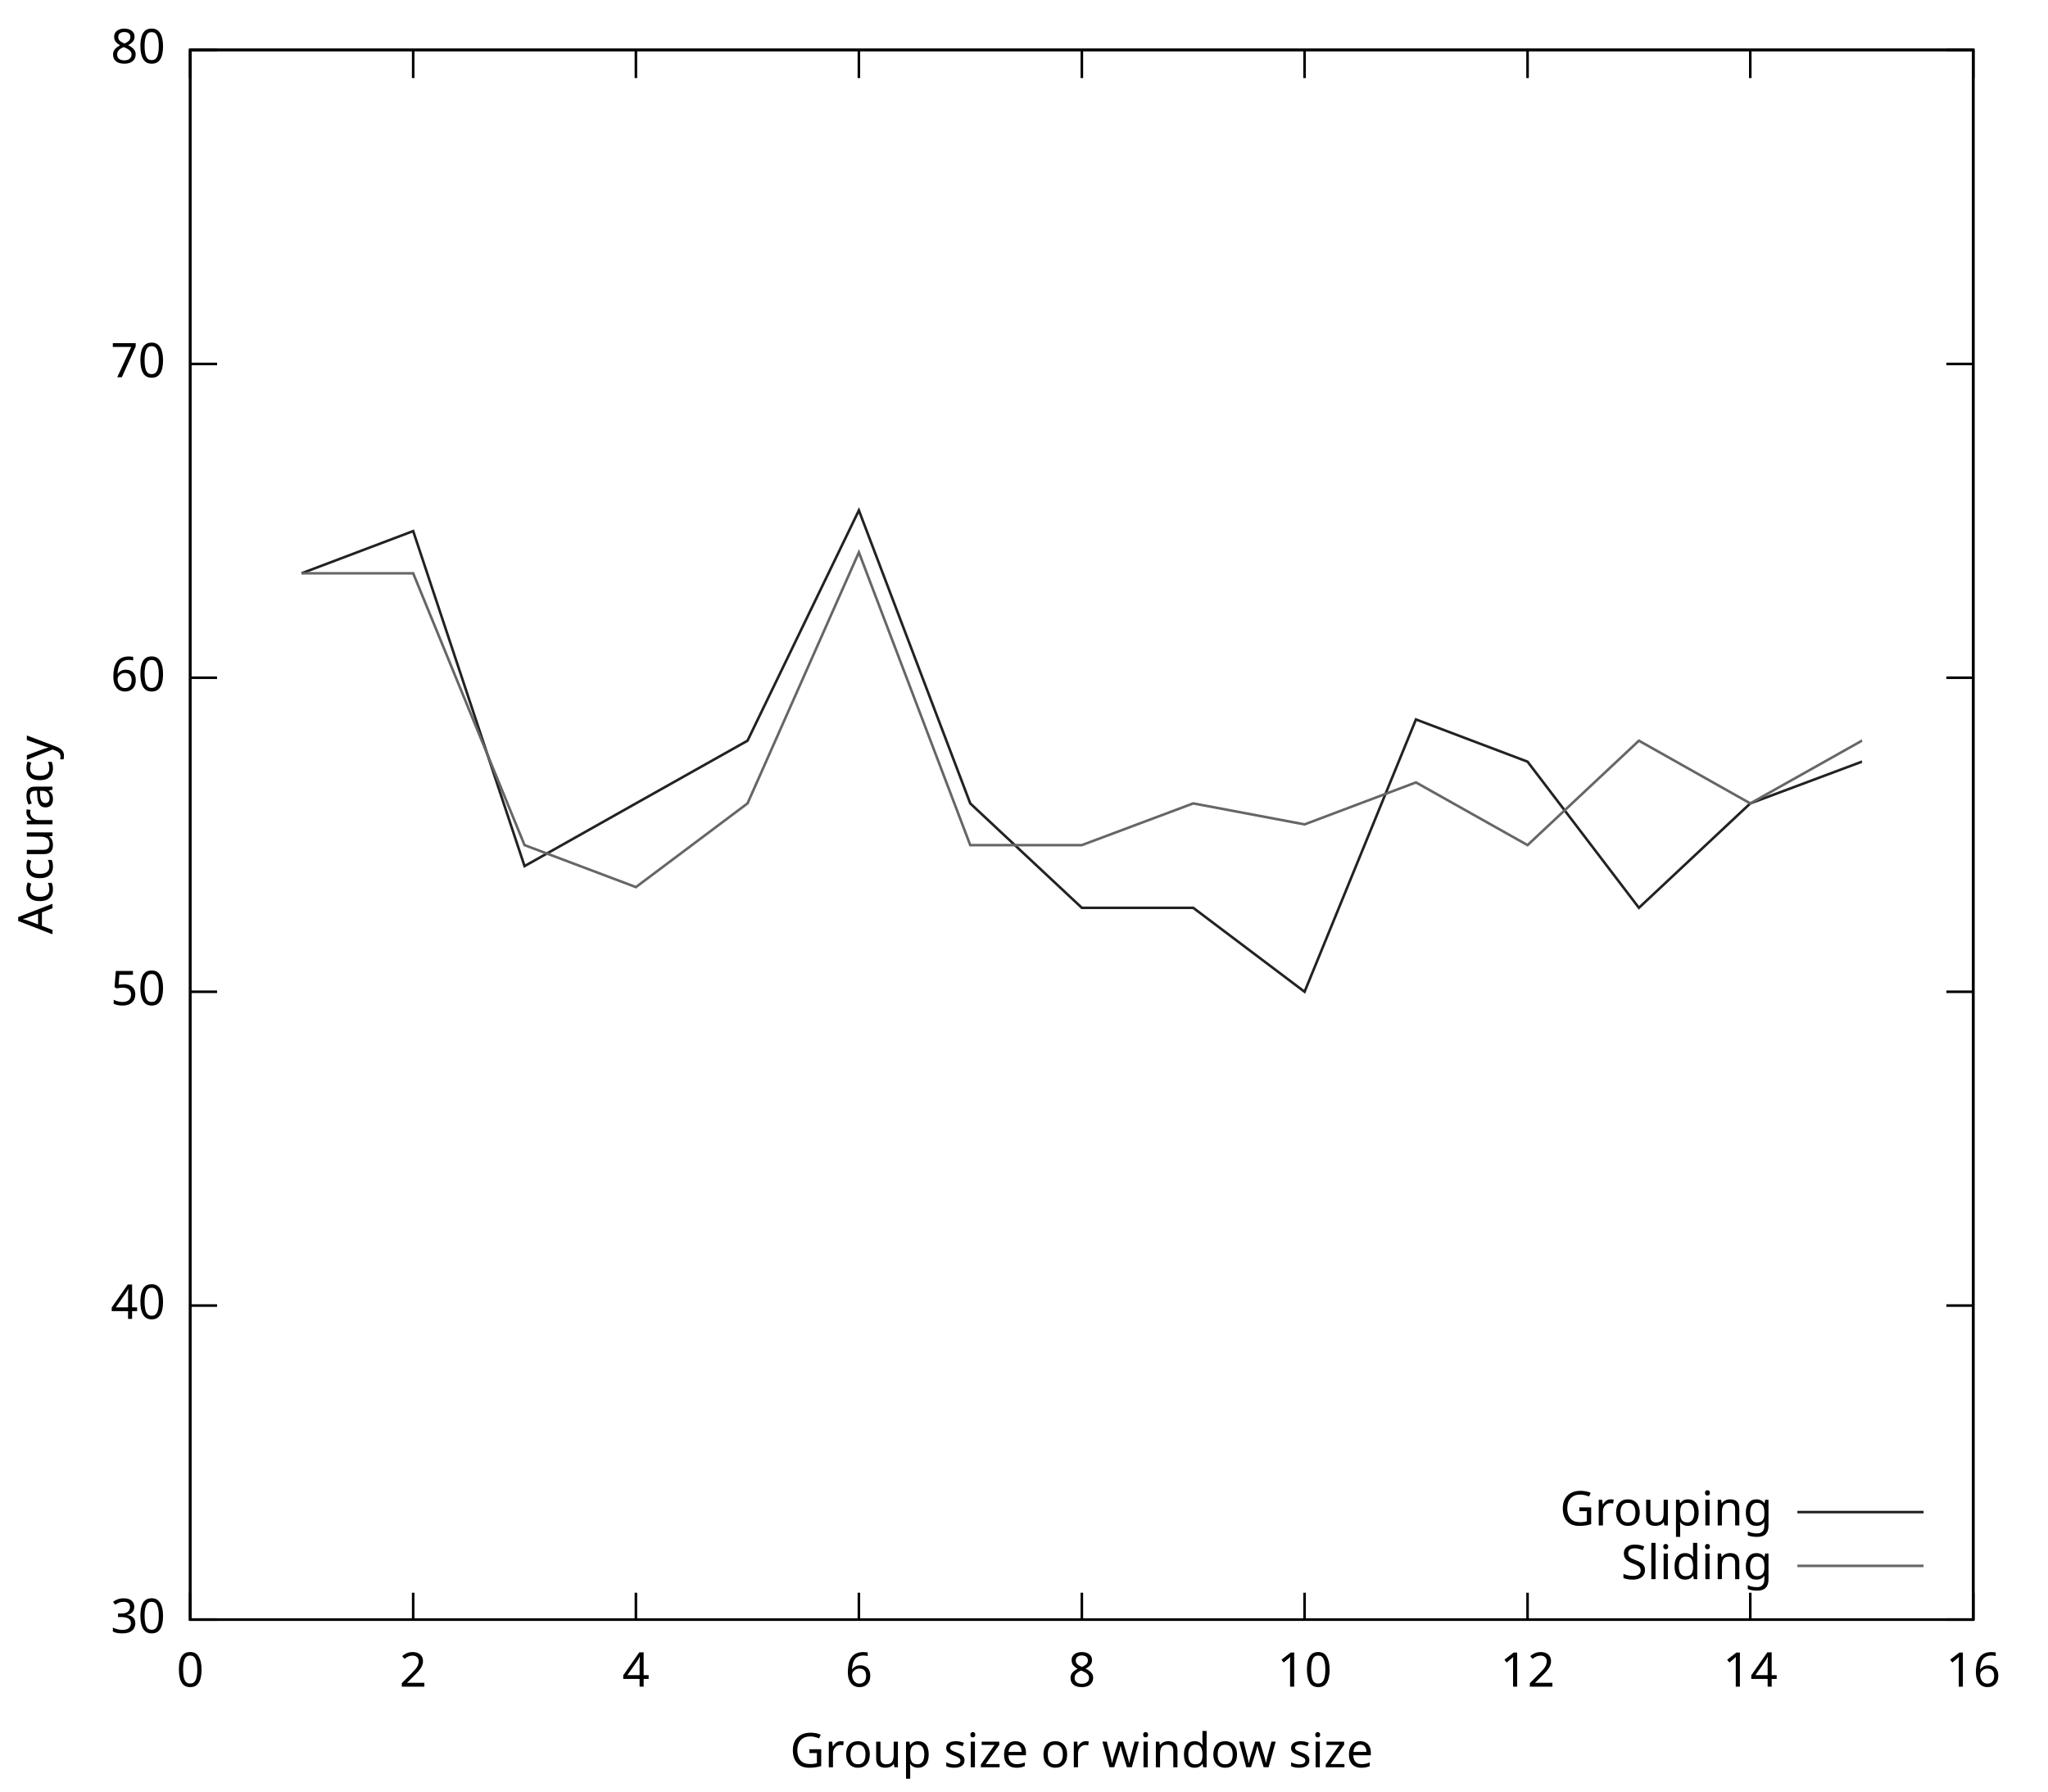
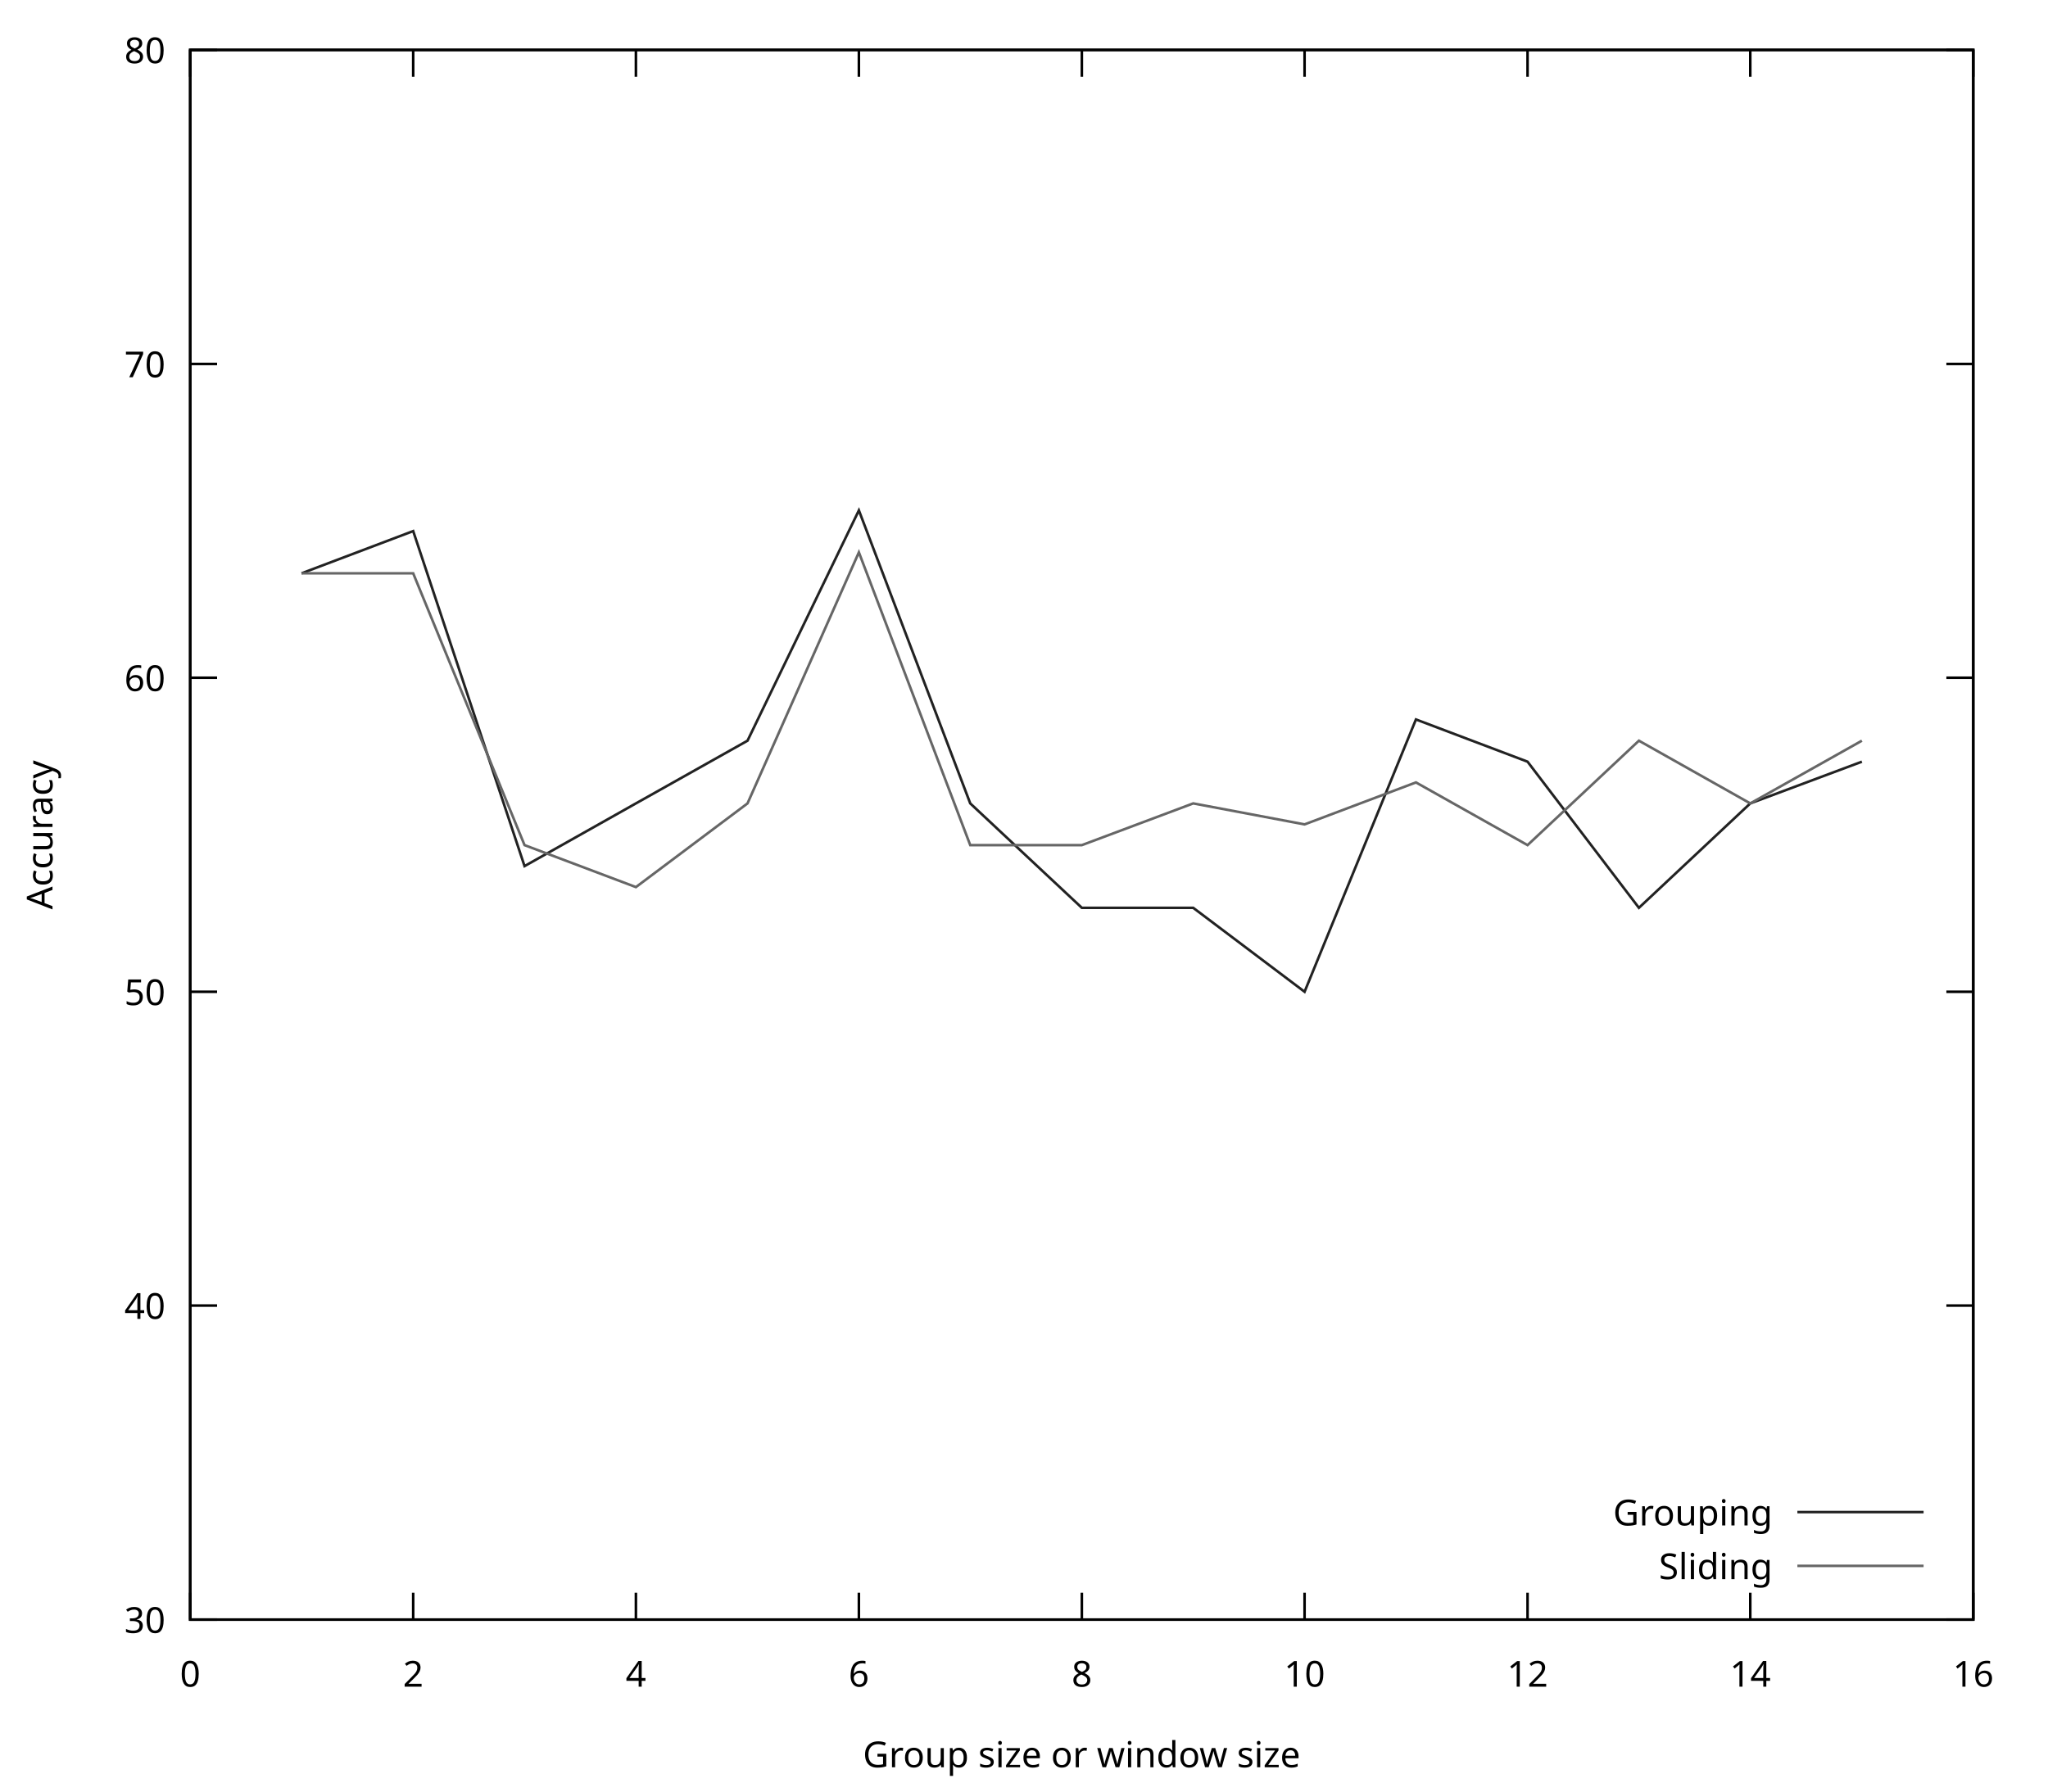
<svg xmlns="http://www.w3.org/2000/svg" xmlns:xlink="http://www.w3.org/1999/xlink" width="800" height="700" viewBox="0 0 800 700">
  <g id="gnuplot_canvas">
    <rect x="0" y="0" width="800" height="700" fill="none" />
    <defs>
      <circle id="gpDot" r="0.5" stroke-width="0.5" />
      <path id="gpPt0" stroke-width="0.190" stroke="currentColor" d="M-1,0 h2 M0,-1 v2" />
      <path id="gpPt1" stroke-width="0.190" stroke="currentColor" d="M-1,-1 L1,1 M1,-1 L-1,1" />
      <path id="gpPt2" stroke-width="0.190" stroke="currentColor" d="M-1,0 L1,0 M0,-1 L0,1 M-1,-1 L1,1 M-1,1 L1,-1" />
      <rect id="gpPt3" stroke-width="0.190" stroke="currentColor" x="-1" y="-1" width="2" height="2" />
      <rect id="gpPt4" stroke-width="0.190" stroke="currentColor" fill="currentColor" x="-1" y="-1" width="2" height="2" />
      <circle id="gpPt5" stroke-width="0.190" stroke="currentColor" cx="0" cy="0" r="1" />
      <use xlink:href="#gpPt5" id="gpPt6" fill="currentColor" stroke="none" />
      <path id="gpPt7" stroke-width="0.190" stroke="currentColor" d="M0,-1.33 L-1.33,0.67 L1.33,0.67 z" />
      <use xlink:href="#gpPt7" id="gpPt8" fill="currentColor" stroke="none" />
      <use xlink:href="#gpPt7" id="gpPt9" stroke="currentColor" transform="rotate(180)" />
      <use xlink:href="#gpPt9" id="gpPt10" fill="currentColor" stroke="none" />
      <use xlink:href="#gpPt3" id="gpPt11" stroke="currentColor" transform="rotate(45)" />
      <use xlink:href="#gpPt11" id="gpPt12" fill="currentColor" stroke="none" />
+       <path id="gpPt13" stroke-width="0.190" stroke="currentColor" d="M0,1.330 L1.265,0.411 L0.782,-1.067 L-0.782,-1.076 L-1.265,0.411 z" />
+       <use xlink:href="#gpPt13" id="gpPt14" fill="currentColor" stroke="none" />
+       <filter id="textbox" filterUnits="objectBoundingBox" x="0" y="0" height="1" width="1">
+         <feFlood flood-color="white" flood-opacity="1" result="bgnd" />
+         <feComposite in="SourceGraphic" in2="bgnd" operator="atop" />
+       </filter>
+       <filter id="greybox" filterUnits="objectBoundingBox" x="0" y="0" height="1" width="1">
+         <feFlood flood-color="lightgrey" flood-opacity="1" result="grey" />
+         <feComposite in="SourceGraphic" in2="grey" operator="atop" />
+       </filter>
    </defs>
-     <g style="fill:none; color:white; stroke:currentColor; stroke-width:1.00; stroke-linecap:butt; stroke-linejoin:miter">
- </g>
-     <g style="fill:none; color:black; stroke:currentColor; stroke-width:1.00; stroke-linecap:butt; stroke-linejoin:miter">
-       <path stroke="black" d="M74.3,632.8 L84.8,632.8 M770.8,632.8 L760.3,632.8  h0.01" />
-       <g transform="translate(64.6,638.0)" style="stroke:none; fill:black; font-family:Verdana; font-size:14.00pt; text-anchor:end">
-         <text> 30</text>
-       </g>
-       <path stroke="black" d="M74.3,510.1 L84.8,510.1 M770.8,510.1 L760.3,510.1  h0.01" />
-       <g transform="translate(64.6,515.3)" style="stroke:none; fill:black; font-family:Verdana; font-size:14.00pt; text-anchor:end">
-         <text> 40</text>
-       </g>
-       <path stroke="black" d="M74.3,387.5 L84.8,387.5 M770.8,387.5 L760.3,387.5  h0.01" />
-       <g transform="translate(64.6,392.7)" style="stroke:none; fill:black; font-family:Verdana; font-size:14.00pt; text-anchor:end">
-         <text> 50</text>
-       </g>
-       <path stroke="black" d="M74.3,264.8 L84.8,264.8 M770.8,264.8 L760.3,264.8  h0.01" />
-       <g transform="translate(64.6,270.0)" style="stroke:none; fill:black; font-family:Verdana; font-size:14.00pt; text-anchor:end">
-         <text> 60</text>
-       </g>
-       <path stroke="black" d="M74.3,142.2 L84.8,142.2 M770.8,142.2 L760.3,142.2  h0.01" />
-       <g transform="translate(64.6,147.4)" style="stroke:none; fill:black; font-family:Verdana; font-size:14.00pt; text-anchor:end">
-         <text> 70</text>
-       </g>
-       <path stroke="black" d="M74.3,19.5 L84.8,19.5 M770.8,19.5 L760.3,19.5  h0.01" />
-       <g transform="translate(64.6,24.7)" style="stroke:none; fill:black; font-family:Verdana; font-size:14.00pt; text-anchor:end">
-         <text> 80</text>
-       </g>
-       <path stroke="black" d="M74.3,632.8 L74.3,622.3 M74.3,19.5 L74.3,30.0  h0.01" />
-       <g transform="translate(74.3,659.0)" style="stroke:none; fill:black; font-family:Verdana; font-size:14.00pt; text-anchor:middle">
-         <text> 0</text>
-       </g>
-       <path stroke="black" d="M161.4,632.8 L161.4,622.3 M161.4,19.5 L161.4,30.0  h0.01" />
-       <g transform="translate(161.4,659.0)" style="stroke:none; fill:black; font-family:Verdana; font-size:14.00pt; text-anchor:middle">
-         <text> 2</text>
-       </g>
-       <path stroke="black" d="M248.4,632.8 L248.4,622.3 M248.4,19.5 L248.4,30.0  h0.01" />
-       <g transform="translate(248.4,659.0)" style="stroke:none; fill:black; font-family:Verdana; font-size:14.00pt; text-anchor:middle">
-         <text> 4</text>
-       </g>
-       <path stroke="black" d="M335.5,632.8 L335.5,622.3 M335.5,19.5 L335.5,30.0  h0.01" />
-       <g transform="translate(335.5,659.0)" style="stroke:none; fill:black; font-family:Verdana; font-size:14.00pt; text-anchor:middle">
-         <text> 6</text>
-       </g>
-       <path stroke="black" d="M422.6,632.8 L422.6,622.3 M422.6,19.5 L422.6,30.0  h0.01" />
-       <g transform="translate(422.6,659.0)" style="stroke:none; fill:black; font-family:Verdana; font-size:14.00pt; text-anchor:middle">
-         <text> 8</text>
-       </g>
-       <path stroke="black" d="M509.6,632.8 L509.6,622.3 M509.6,19.5 L509.6,30.0  h0.01" />
-       <g transform="translate(509.6,659.0)" style="stroke:none; fill:black; font-family:Verdana; font-size:14.00pt; text-anchor:middle">
-         <text> 10</text>
-       </g>
-       <path stroke="black" d="M596.7,632.8 L596.7,622.3 M596.7,19.5 L596.7,30.0  h0.01" />
-       <g transform="translate(596.7,659.0)" style="stroke:none; fill:black; font-family:Verdana; font-size:14.00pt; text-anchor:middle">
-         <text> 12</text>
-       </g>
-       <path stroke="black" d="M683.7,632.8 L683.7,622.3 M683.7,19.5 L683.7,30.0  h0.01" />
-       <g transform="translate(683.7,659.0)" style="stroke:none; fill:black; font-family:Verdana; font-size:14.00pt; text-anchor:middle">
-         <text> 14</text>
-       </g>
-       <path stroke="black" d="M770.8,632.8 L770.8,622.3 M770.8,19.5 L770.8,30.0  h0.01" />
-       <g transform="translate(770.8,659.0)" style="stroke:none; fill:black; font-family:Verdana; font-size:14.00pt; text-anchor:middle">
-         <text> 16</text>
-       </g>
-       <path stroke="black" d="M74.3,19.5 L74.3,632.8 L770.8,632.8 L770.8,19.5 L74.3,19.5 Z  h0.01" />
-       <g transform="translate(20.5,326.2) rotate(270)" style="stroke:none; fill:black; font-family:Verdana; font-size:14.00pt; text-anchor:middle">
-         <text>Accuracy</text>
-       </g>
-       <g transform="translate(422.5,690.5)" style="stroke:none; fill:black; font-family:Verdana; font-size:14.00pt; text-anchor:middle">
-         <text>Group size or window size</text>
-       </g>
-     </g>
+     <g fill="none" color="white" stroke="currentColor" stroke-width="1.00" stroke-linecap="butt" stroke-linejoin="miter">
+ </g>
+     <g fill="none" color="black" stroke="currentColor" stroke-width="1.00" stroke-linecap="butt" stroke-linejoin="miter">
+       <path stroke="black" d="M74.3,632.8 L84.8,632.8 M770.8,632.8 L760.3,632.8  " />
+       <g transform="translate(64.6,638.0)" stroke="none" fill="black" font-family="Verdana" font-size="14.00" text-anchor="end">
+         <text>
+           <tspan font-family="Verdana"> 30</tspan>
+         </text>
+       </g>
+     </g>
+     <g fill="none" color="black" stroke="currentColor" stroke-width="1.00" stroke-linecap="butt" stroke-linejoin="miter">
+       <path stroke="black" d="M74.3,510.1 L84.8,510.1 M770.8,510.1 L760.3,510.1  " />
+       <g transform="translate(64.6,515.3)" stroke="none" fill="black" font-family="Verdana" font-size="14.00" text-anchor="end">
+         <text>
+           <tspan font-family="Verdana"> 40</tspan>
+         </text>
+       </g>
+     </g>
+     <g fill="none" color="black" stroke="currentColor" stroke-width="1.00" stroke-linecap="butt" stroke-linejoin="miter">
+       <path stroke="black" d="M74.3,387.5 L84.8,387.5 M770.8,387.5 L760.3,387.5  " />
+       <g transform="translate(64.6,392.7)" stroke="none" fill="black" font-family="Verdana" font-size="14.00" text-anchor="end">
+         <text>
+           <tspan font-family="Verdana"> 50</tspan>
+         </text>
+       </g>
+     </g>
+     <g fill="none" color="black" stroke="currentColor" stroke-width="1.00" stroke-linecap="butt" stroke-linejoin="miter">
+       <path stroke="black" d="M74.3,264.8 L84.8,264.8 M770.8,264.8 L760.3,264.8  " />
+       <g transform="translate(64.6,270.0)" stroke="none" fill="black" font-family="Verdana" font-size="14.00" text-anchor="end">
+         <text>
+           <tspan font-family="Verdana"> 60</tspan>
+         </text>
+       </g>
+     </g>
+     <g fill="none" color="black" stroke="currentColor" stroke-width="1.00" stroke-linecap="butt" stroke-linejoin="miter">
+       <path stroke="black" d="M74.3,142.2 L84.8,142.2 M770.8,142.2 L760.3,142.2  " />
+       <g transform="translate(64.6,147.4)" stroke="none" fill="black" font-family="Verdana" font-size="14.00" text-anchor="end">
+         <text>
+           <tspan font-family="Verdana"> 70</tspan>
+         </text>
+       </g>
+     </g>
+     <g fill="none" color="black" stroke="currentColor" stroke-width="1.00" stroke-linecap="butt" stroke-linejoin="miter">
+       <path stroke="black" d="M74.3,19.5 L84.8,19.5 M770.8,19.5 L760.3,19.5  " />
+       <g transform="translate(64.6,24.7)" stroke="none" fill="black" font-family="Verdana" font-size="14.00" text-anchor="end">
+         <text>
+           <tspan font-family="Verdana"> 80</tspan>
+         </text>
+       </g>
+     </g>
+     <g fill="none" color="black" stroke="currentColor" stroke-width="1.00" stroke-linecap="butt" stroke-linejoin="miter">
+       <path stroke="black" d="M74.3,632.8 L74.3,622.3 M74.3,19.5 L74.3,30.0  " />
+       <g transform="translate(74.3,659.0)" stroke="none" fill="black" font-family="Verdana" font-size="14.00" text-anchor="middle">
+         <text>
+           <tspan font-family="Verdana"> 0</tspan>
+         </text>
+       </g>
+     </g>
+     <g fill="none" color="black" stroke="currentColor" stroke-width="1.00" stroke-linecap="butt" stroke-linejoin="miter">
+       <path stroke="black" d="M161.4,632.8 L161.4,622.3 M161.4,19.5 L161.4,30.0  " />
+       <g transform="translate(161.4,659.0)" stroke="none" fill="black" font-family="Verdana" font-size="14.00" text-anchor="middle">
+         <text>
+           <tspan font-family="Verdana"> 2</tspan>
+         </text>
+       </g>
+     </g>
+     <g fill="none" color="black" stroke="currentColor" stroke-width="1.00" stroke-linecap="butt" stroke-linejoin="miter">
+       <path stroke="black" d="M248.4,632.8 L248.4,622.3 M248.4,19.5 L248.4,30.0  " />
+       <g transform="translate(248.4,659.0)" stroke="none" fill="black" font-family="Verdana" font-size="14.00" text-anchor="middle">
+         <text>
+           <tspan font-family="Verdana"> 4</tspan>
+         </text>
+       </g>
+     </g>
+     <g fill="none" color="black" stroke="currentColor" stroke-width="1.00" stroke-linecap="butt" stroke-linejoin="miter">
+       <path stroke="black" d="M335.5,632.8 L335.5,622.3 M335.5,19.5 L335.5,30.0  " />
+       <g transform="translate(335.5,659.0)" stroke="none" fill="black" font-family="Verdana" font-size="14.00" text-anchor="middle">
+         <text>
+           <tspan font-family="Verdana"> 6</tspan>
+         </text>
+       </g>
+     </g>
+     <g fill="none" color="black" stroke="currentColor" stroke-width="1.00" stroke-linecap="butt" stroke-linejoin="miter">
+       <path stroke="black" d="M422.6,632.8 L422.6,622.3 M422.6,19.5 L422.6,30.0  " />
+       <g transform="translate(422.6,659.0)" stroke="none" fill="black" font-family="Verdana" font-size="14.00" text-anchor="middle">
+         <text>
+           <tspan font-family="Verdana"> 8</tspan>
+         </text>
+       </g>
+     </g>
+     <g fill="none" color="black" stroke="currentColor" stroke-width="1.00" stroke-linecap="butt" stroke-linejoin="miter">
+       <path stroke="black" d="M509.6,632.8 L509.6,622.3 M509.6,19.5 L509.6,30.0  " />
+       <g transform="translate(509.6,659.0)" stroke="none" fill="black" font-family="Verdana" font-size="14.00" text-anchor="middle">
+         <text>
+           <tspan font-family="Verdana"> 10</tspan>
+         </text>
+       </g>
+     </g>
+     <g fill="none" color="black" stroke="currentColor" stroke-width="1.00" stroke-linecap="butt" stroke-linejoin="miter">
+       <path stroke="black" d="M596.7,632.8 L596.7,622.3 M596.7,19.5 L596.7,30.0  " />
+       <g transform="translate(596.7,659.0)" stroke="none" fill="black" font-family="Verdana" font-size="14.00" text-anchor="middle">
+         <text>
+           <tspan font-family="Verdana"> 12</tspan>
+         </text>
+       </g>
+     </g>
+     <g fill="none" color="black" stroke="currentColor" stroke-width="1.00" stroke-linecap="butt" stroke-linejoin="miter">
+       <path stroke="black" d="M683.7,632.8 L683.7,622.3 M683.7,19.5 L683.7,30.0  " />
+       <g transform="translate(683.7,659.0)" stroke="none" fill="black" font-family="Verdana" font-size="14.00" text-anchor="middle">
+         <text>
+           <tspan font-family="Verdana"> 14</tspan>
+         </text>
+       </g>
+     </g>
+     <g fill="none" color="black" stroke="currentColor" stroke-width="1.00" stroke-linecap="butt" stroke-linejoin="miter">
+       <path stroke="black" d="M770.8,632.8 L770.8,622.3 M770.8,19.5 L770.8,30.0  " />
+       <g transform="translate(770.8,659.0)" stroke="none" fill="black" font-family="Verdana" font-size="14.00" text-anchor="middle">
+         <text>
+           <tspan font-family="Verdana"> 16</tspan>
+         </text>
+       </g>
+     </g>
+     <g fill="none" color="black" stroke="currentColor" stroke-width="1.00" stroke-linecap="butt" stroke-linejoin="miter">
+ </g>
+     <g fill="none" color="black" stroke="currentColor" stroke-width="1.00" stroke-linecap="butt" stroke-linejoin="miter">
+       <path stroke="black" d="M74.3,19.5 L74.3,632.8 L770.8,632.8 L770.8,19.5 L74.3,19.5 Z  " />
+     </g>
+     <g fill="none" color="black" stroke="currentColor" stroke-width="1.00" stroke-linecap="butt" stroke-linejoin="miter">
+       <g transform="translate(20.5,326.2) rotate(270)" stroke="none" fill="black" font-family="Verdana" font-size="14.00" text-anchor="middle">
+         <text>
+           <tspan font-family="Verdana">Accuracy</tspan>
+         </text>
+       </g>
+     </g>
+     <g fill="none" color="black" stroke="currentColor" stroke-width="1.00" stroke-linecap="butt" stroke-linejoin="miter">
+       <g transform="translate(422.5,690.5)" stroke="none" fill="black" font-family="Verdana" font-size="14.00" text-anchor="middle">
+         <text>
+           <tspan font-family="Verdana">Group size or window size</tspan>
+         </text>
+       </g>
+     </g>
+     <g fill="none" color="black" stroke="currentColor" stroke-width="1.00" stroke-linecap="butt" stroke-linejoin="miter">
+ </g>
    <g id="gnuplot_plot_1">
-       <g style="fill:none; color:red; stroke:currentColor; stroke-width:1.00; stroke-linecap:butt; stroke-linejoin:miter">
-         <g transform="translate(692.4,596.0)" style="stroke:none; fill:black; font-family:Verdana; font-size:14.00pt; text-anchor:end">
-           <text>Grouping</text>
+       <g fill="none" color="black" stroke="currentColor" stroke-width="1.00" stroke-linecap="butt" stroke-linejoin="miter">
+         <g transform="translate(692.4,596.0)" stroke="none" fill="black" font-family="Verdana" font-size="14.00" text-anchor="end">
+           <text>
+             <tspan font-family="Verdana">Grouping</tspan>
+           </text>
        </g>
-         <path stroke="rgb( 34,  34,  34)" d="M702.1,590.8 L751.4,590.8 M117.8,224.0 L161.4,207.5 L204.9,338.4 L248.4,313.9 L292.0,289.4 L335.5,199.4    L379.0,313.9 L422.6,354.7 L466.1,354.7 L509.6,387.5 L553.1,281.1 L596.7,297.6 L640.2,354.7 L683.7,313.9    L727.3,297.6  h0.01" />
+       </g>
+       <g fill="none" color="black" stroke="currentColor" stroke-width="1.00" stroke-linecap="butt" stroke-linejoin="miter">
+         <path stroke="rgb( 34,  34,  34)" d="M702.1,590.8 L751.4,590.8 M117.8,224.0 L161.4,207.5 L204.9,338.4 L248.4,313.9 L292.0,289.4 L335.5,199.4   L379.0,313.9 L422.6,354.7 L466.1,354.7 L509.6,387.5 L553.1,281.1 L596.7,297.6 L640.2,354.7 L683.7,313.9   L727.3,297.6  " />
      </g>
    </g>
    <g id="gnuplot_plot_2">
-       <g style="fill:none; color:green; stroke:currentColor; stroke-width:1.00; stroke-linecap:butt; stroke-linejoin:miter">
-         <g transform="translate(692.4,617.0)" style="stroke:none; fill:black; font-family:Verdana; font-size:14.00pt; text-anchor:end">
-           <text>Sliding</text>
+       <g fill="none" color="black" stroke="currentColor" stroke-width="1.00" stroke-linecap="butt" stroke-linejoin="miter">
+         <g transform="translate(692.4,617.0)" stroke="none" fill="black" font-family="Verdana" font-size="14.00" text-anchor="end">
+           <text>
+             <tspan font-family="Verdana">Sliding</tspan>
+           </text>
        </g>
-         <path stroke="rgb(102, 102, 102)" d="M702.1,611.8 L751.4,611.8 M117.8,224.0 L161.4,224.0 L204.9,330.2 L248.4,346.6 L292.0,313.9 L335.5,215.8    L379.0,330.2 L422.6,330.2 L466.1,313.9 L509.6,322.1 L553.1,305.7 L596.7,330.2 L640.2,289.4 L683.7,313.9    L727.3,289.4  h0.01" />
-       </g>
-     </g>
-     <g style="fill:none; color:black; stroke:currentColor; stroke-width:1.00; stroke-linecap:butt; stroke-linejoin:miter">
-       <path stroke="black" d="M74.3,19.5 L74.3,632.8 L770.8,632.8 L770.8,19.5 L74.3,19.5 Z  h0.01" />
-     </g>
+       </g>
+       <g fill="none" color="black" stroke="currentColor" stroke-width="1.00" stroke-linecap="butt" stroke-linejoin="miter">
+         <path stroke="rgb(102, 102, 102)" d="M702.1,611.8 L751.4,611.8 M117.8,224.0 L161.4,224.0 L204.9,330.2 L248.4,346.6 L292.0,313.9 L335.5,215.8   L379.0,330.2 L422.6,330.2 L466.1,313.9 L509.6,322.1 L553.1,305.7 L596.7,330.2 L640.2,289.4 L683.7,313.9   L727.3,289.4  " />
+       </g>
+     </g>
+     <g fill="none" color="white" stroke="rgb(102, 102, 102)" stroke-width="2.00" stroke-linecap="butt" stroke-linejoin="miter">
+ </g>
+     <g fill="none" color="black" stroke="currentColor" stroke-width="2.00" stroke-linecap="butt" stroke-linejoin="miter">
+ </g>
+     <g fill="none" color="black" stroke="black" stroke-width="1.00" stroke-linecap="butt" stroke-linejoin="miter">
+ </g>
+     <g fill="none" color="black" stroke="currentColor" stroke-width="1.00" stroke-linecap="butt" stroke-linejoin="miter">
+       <path stroke="black" d="M74.3,19.5 L74.3,632.8 L770.8,632.8 L770.8,19.5 L74.3,19.5 Z  " />
+     </g>
+     <g fill="none" color="black" stroke="currentColor" stroke-width="1.00" stroke-linecap="butt" stroke-linejoin="miter">
+ </g>
  </g>
</svg>
